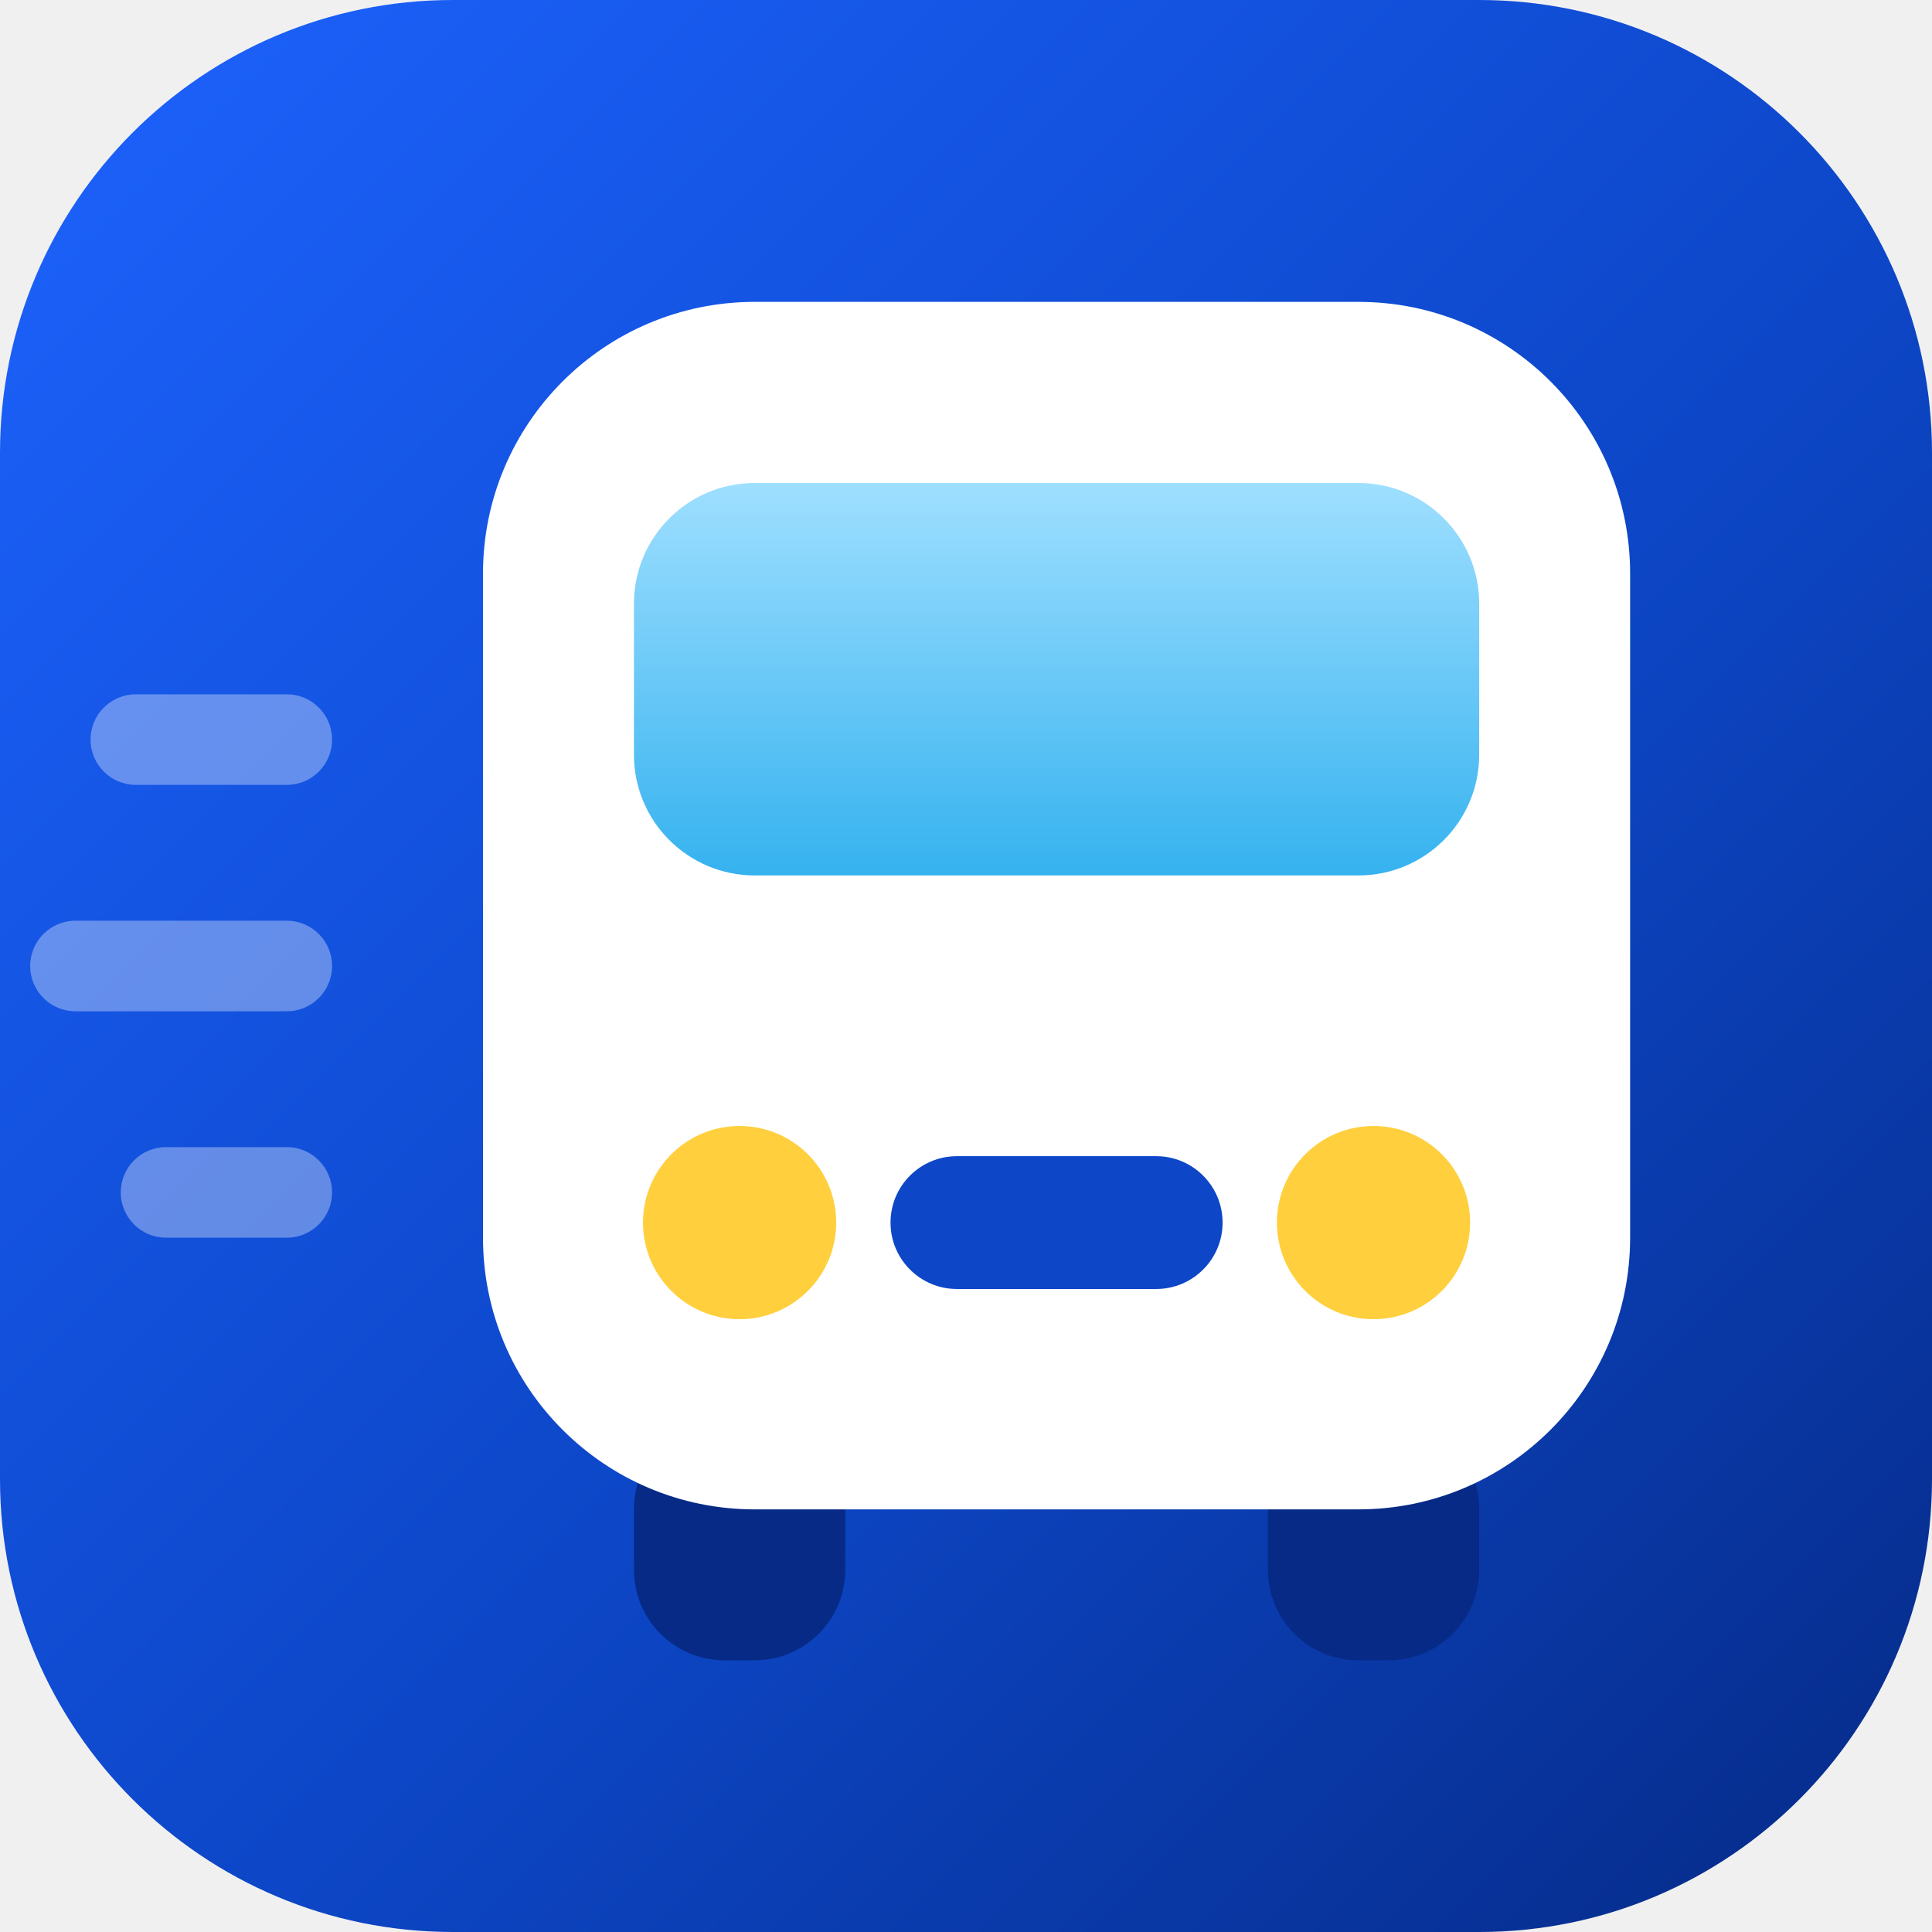
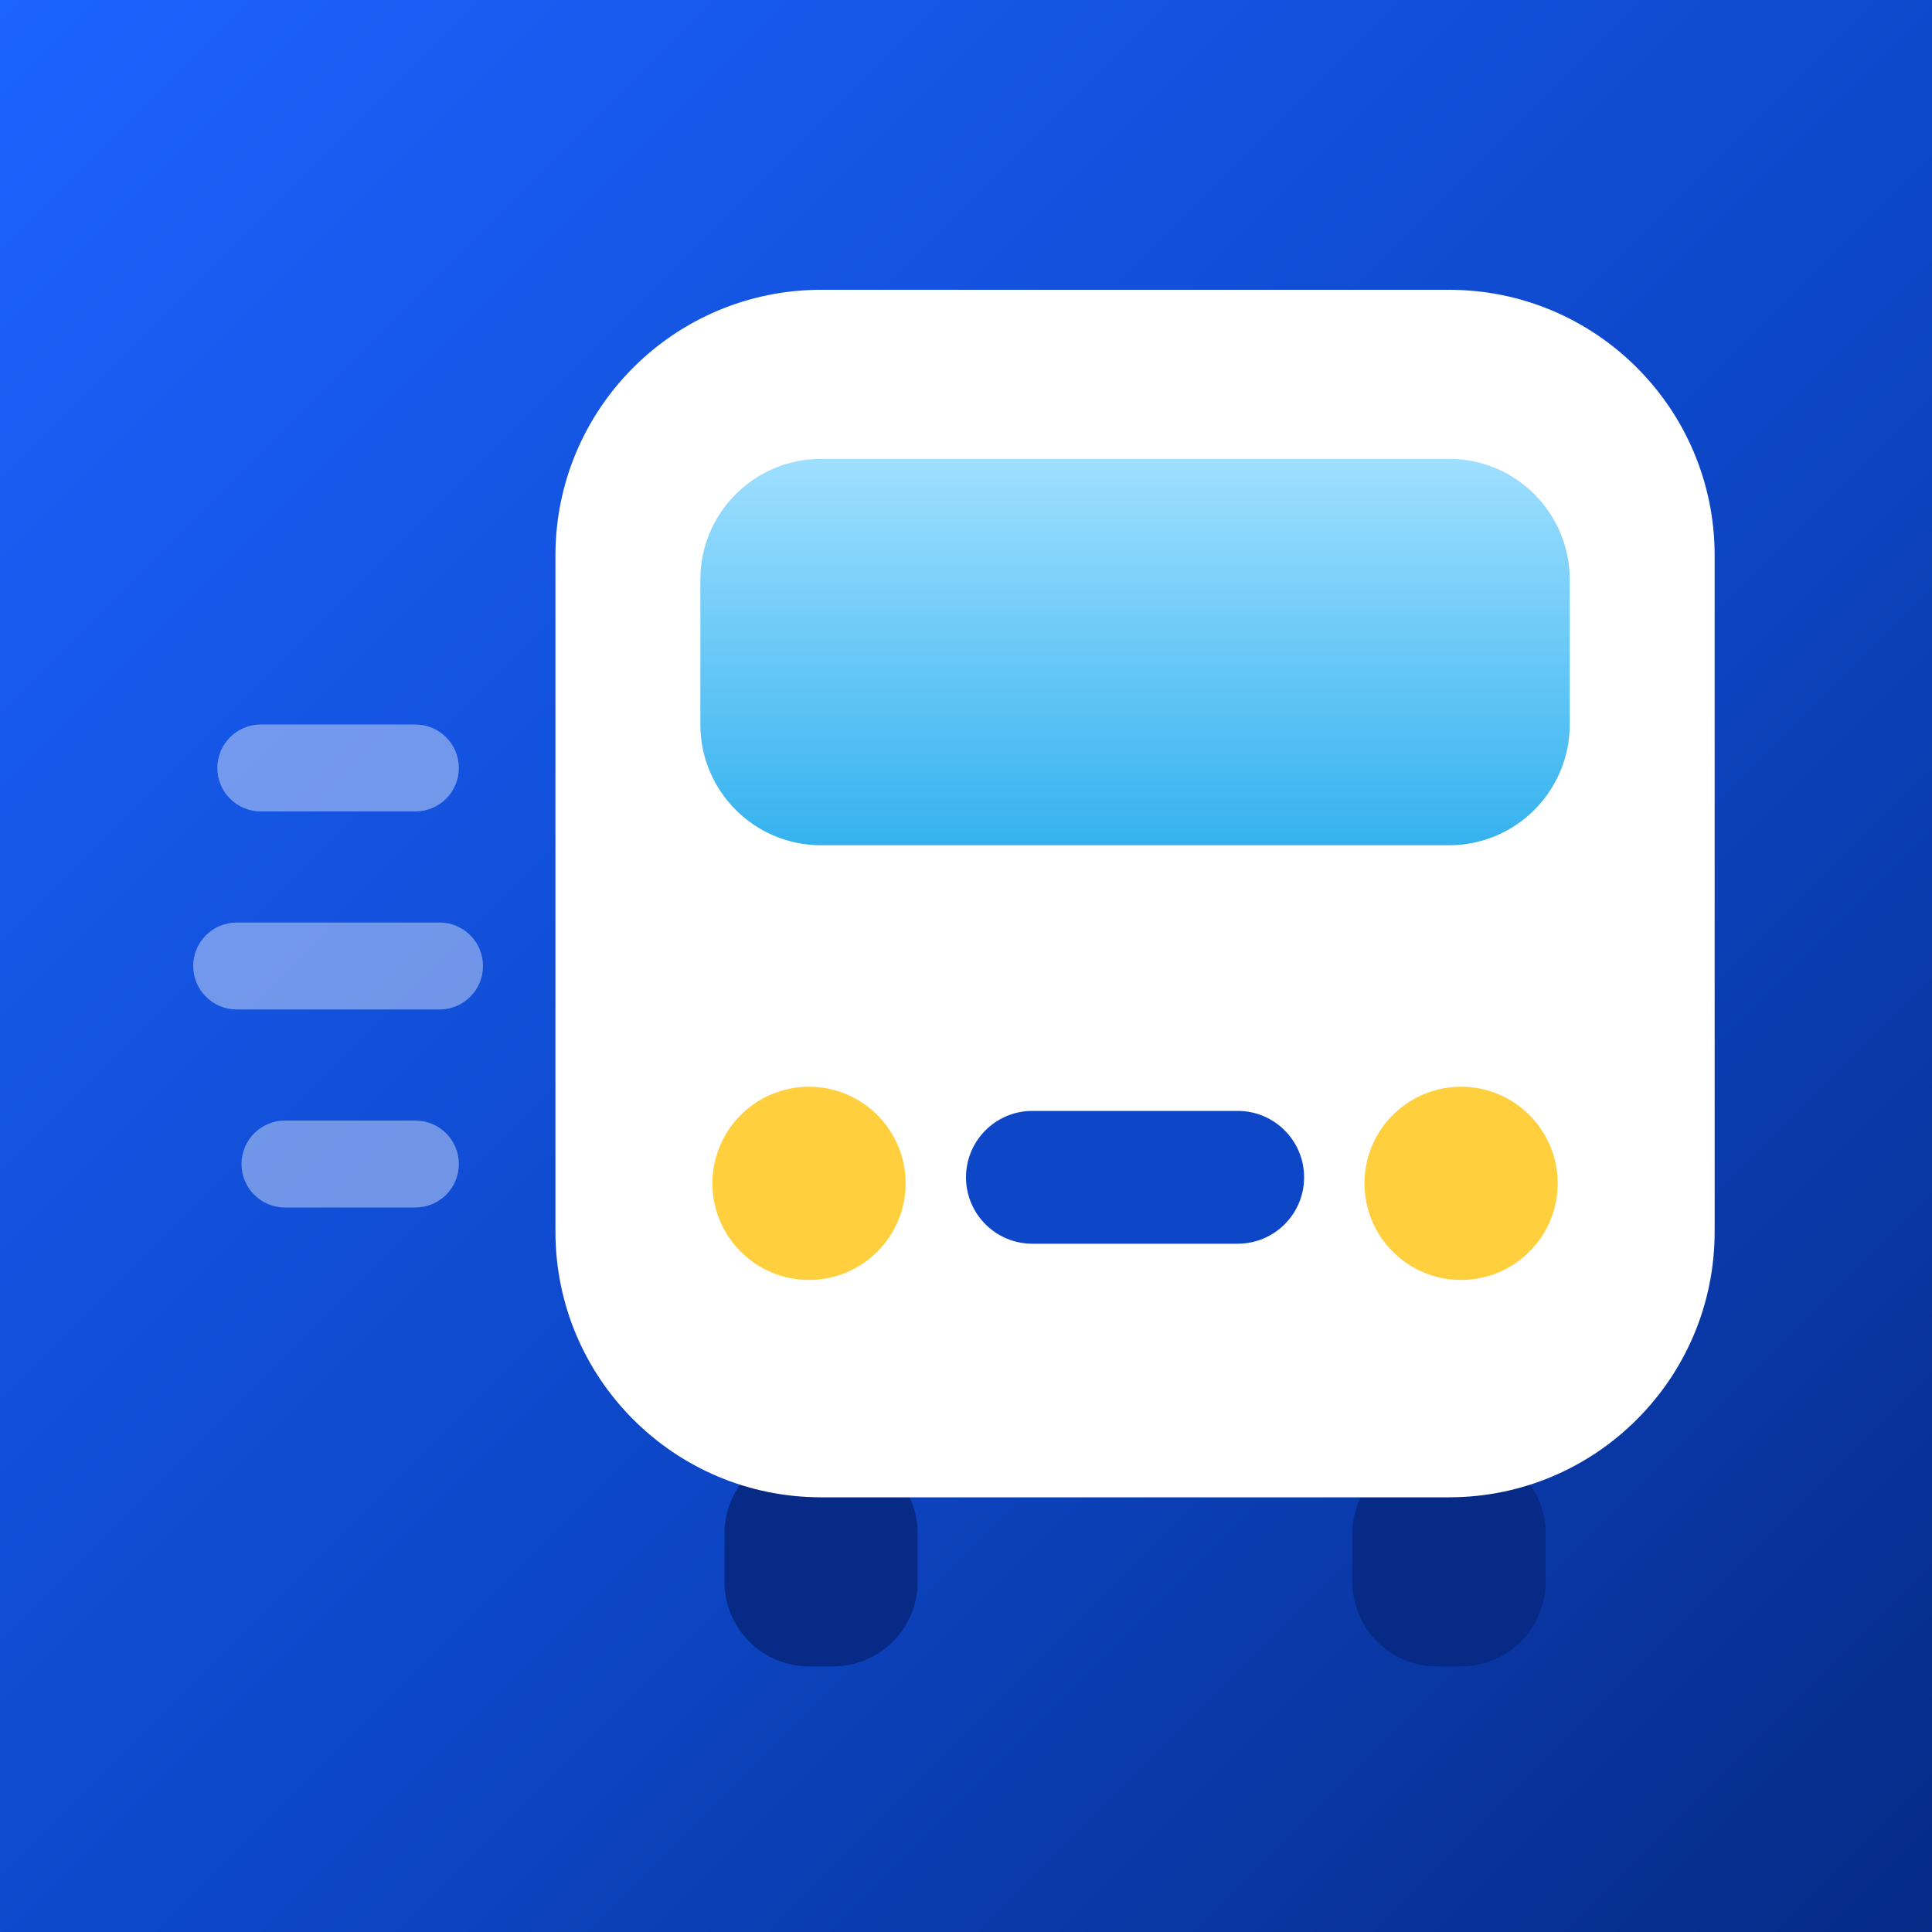
<svg xmlns="http://www.w3.org/2000/svg" viewBox="0 0 64 64" width="64" height="64" role="img" aria-label="SALBUS">
  <defs>
    <linearGradient id="salbus-bg" x1="0" y1="0" x2="1" y2="1">
      <stop offset="0" stop-color="#1d63ff" />
      <stop offset="0.55" stop-color="#0d47c8" />
      <stop offset="1" stop-color="#062a86" />
    </linearGradient>
    <linearGradient id="salbus-glass" x1="0" y1="0" x2="0" y2="1">
      <stop offset="0" stop-color="#9fdfff" />
      <stop offset="1" stop-color="#35b2ef" />
    </linearGradient>
  </defs>
-   <rect width="64" height="64" rx="15" fill="url(#salbus-bg)" />
-   <g fill="#ffffff" opacity="0.34">
-     <rect x="3" y="23" width="8" height="3" rx="1.5" />
-     <rect x="1" y="30.5" width="10" height="3" rx="1.5" />
-     <rect x="4" y="38" width="7" height="3" rx="1.5" />
+   <rect width="64" height="64" fill="url(#salbus-bg)" />
+   <g transform="translate(6.4 6.4) scale(0.8)">
+     <g fill="#ffffff" opacity="0.4">
+       <rect x="1" y="22" width="10" height="3.6" rx="1.8" />
+       <rect x="0" y="30.2" width="12" height="3.6" rx="1.8" />
+       <rect x="2" y="38.4" width="9" height="3.6" rx="1.8" />
+     </g>
+     <g fill="#062a86">
+       <rect x="22" y="52" width="8" height="9" rx="3.5" />
+       <rect x="48" y="52" width="8" height="9" rx="3.5" />
+     </g>
+     <rect x="15" y="4" width="48" height="50" rx="11" fill="#ffffff" />
+     <rect x="21" y="11" width="36" height="16" rx="5" fill="url(#salbus-glass)" />
+     <circle cx="25.5" cy="41" r="4" fill="#ffcf3d" />
+     <circle cx="52.5" cy="41" r="4" fill="#ffcf3d" />
+     <rect x="32" y="38" width="14" height="5.5" rx="2.75" fill="#0d47c8" />
  </g>
-   <g fill="#062a86">
-     <rect x="21" y="47" width="7" height="8" rx="3" />
-     <rect x="42" y="47" width="7" height="8" rx="3" />
-   </g>
-   <rect x="16" y="10" width="38" height="40" rx="9" fill="#ffffff" />
-   <rect x="21" y="16" width="28" height="13" rx="4" fill="url(#salbus-glass)" />
-   <circle cx="24.5" cy="40.5" r="3.2" fill="#ffcf3d" />
-   <circle cx="45.5" cy="40.5" r="3.2" fill="#ffcf3d" />
-   <rect x="29.5" y="38.3" width="11" height="4.4" rx="2.2" fill="#0d47c8" />
</svg>
